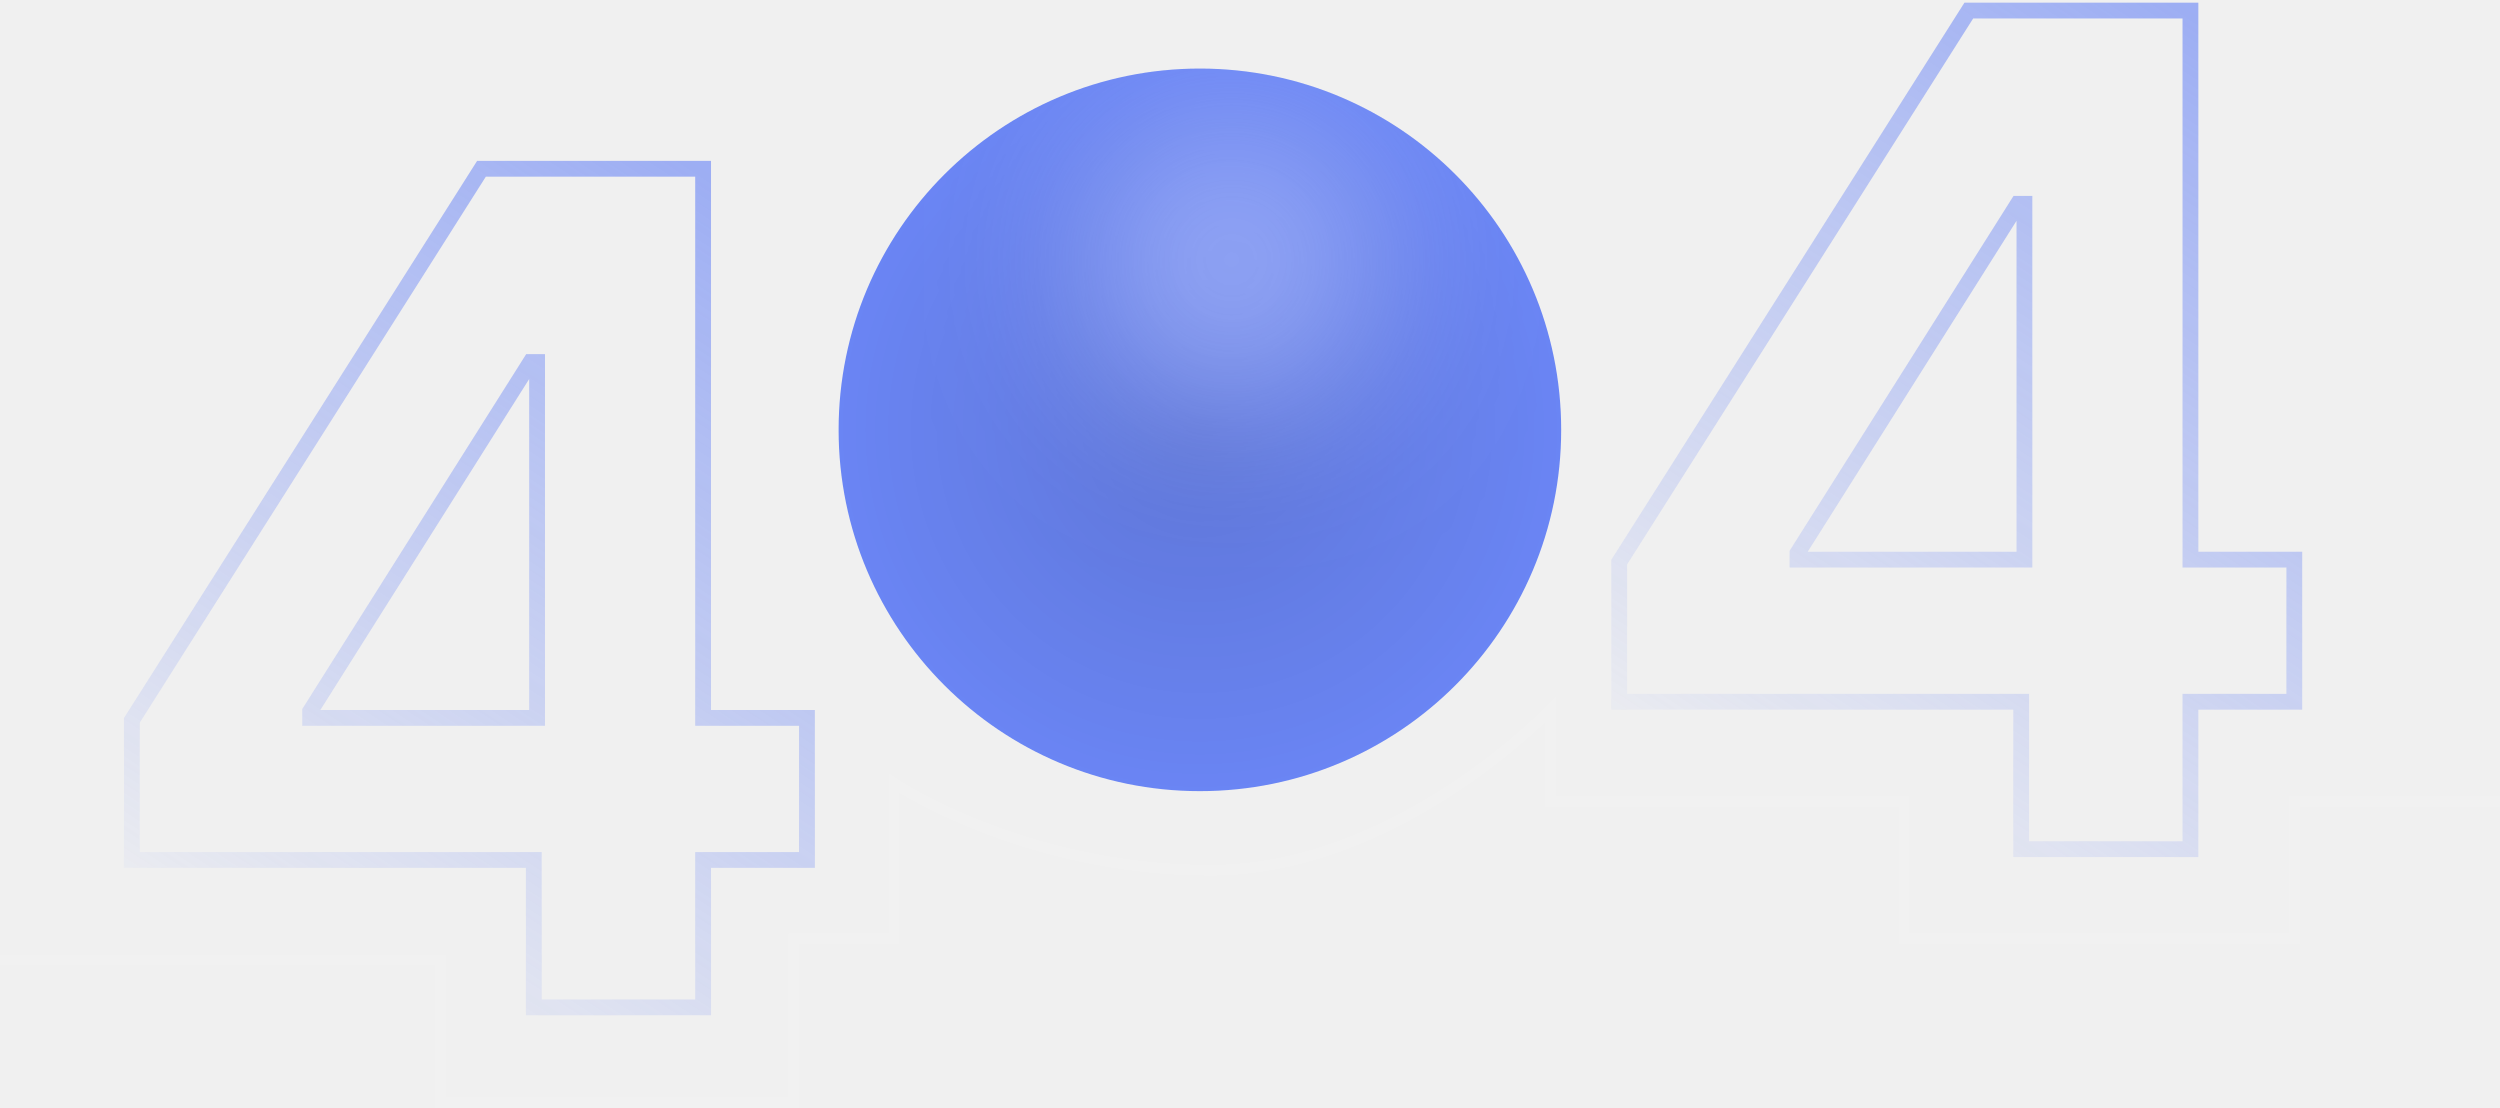
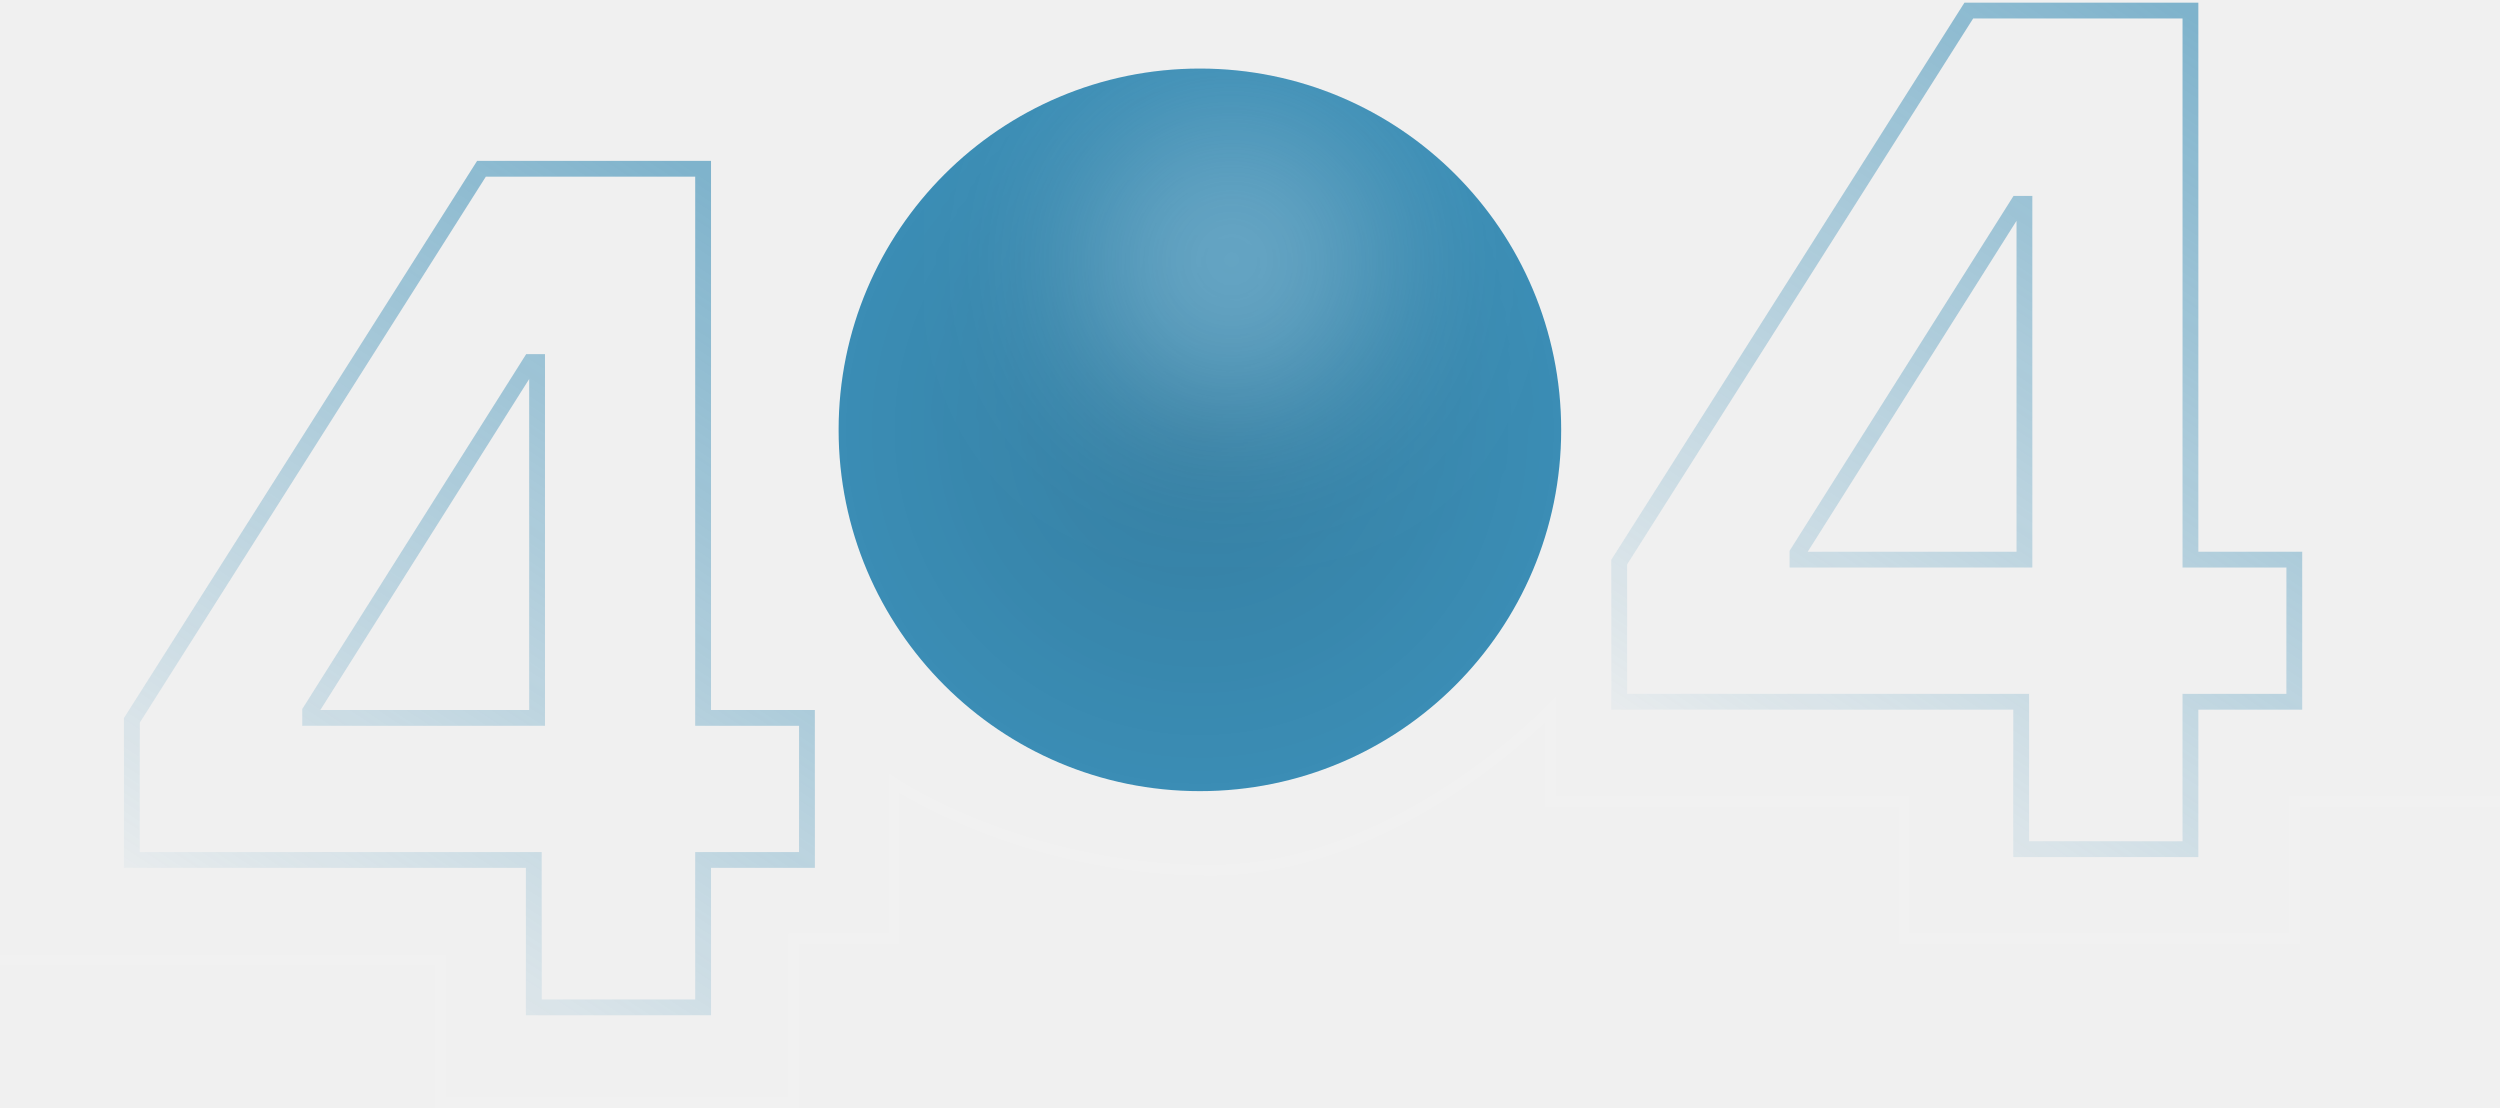
<svg xmlns="http://www.w3.org/2000/svg" xmlns:xlink="http://www.w3.org/1999/xlink" fill="none" height="210" viewBox="0 0 474 210" width="474">
  <filter id="a" color-interpolation-filters="sRGB" filterUnits="userSpaceOnUse" height="116.412" width="116.412" x="175.337" y="-8.941">
    <feFlood flood-opacity="0" result="BackgroundImageFix" />
    <feBlend in="SourceGraphic" in2="BackgroundImageFix" mode="normal" result="shape" />
    <feGaussianBlur result="effect1_foregroundBlur_116:1137" stdDeviation="15" />
  </filter>
  <linearGradient id="b">
-     <stop offset="0" stop-color="#4a6cf7" stop-opacity="0" />
-     <stop offset="1" stop-color="#4a6cf7" />
+     <stop offset="0" stop-color="#0E76A8" stop-opacity="0" />
+     <stop offset="1" stop-color="#0E76A8" />
  </linearGradient>
  <linearGradient id="c" gradientUnits="userSpaceOnUse" x1="25" x2="126.155" xlink:href="#b" y1="183" y2="27.084" />
  <linearGradient id="d" gradientUnits="userSpaceOnUse" x1="307" x2="408.155" xlink:href="#b" y1="153" y2="-2.916" />
  <radialGradient id="e" cx="0" cy="0" gradientTransform="matrix(0 73.5368 -73.5368 0 227.5 81.5)" gradientUnits="userSpaceOnUse" r="1">
    <stop offset="0" stop-opacity=".47" />
    <stop offset="1" stop-opacity="0" />
  </radialGradient>
  <mask id="f" height="137" maskUnits="userSpaceOnUse" width="137" x="159" y="13">
-     <circle cx="227.5" cy="81.5" fill="#4a6cf7" opacity=".8" r="68.5" />
+     <circle cx="227.5" cy="81.5" fill="#0E76A8" opacity=".8" r="68.5" />
  </mask>
  <path d="m25 163.051h76.211v27.949h32.097v-27.949h19.692v-26.94h-19.692v-104.111h-42.021l-66.287 104.577zm76.831-26.94h-43.029v-1.242l41.788-66.225h1.24z" opacity=".5" stroke="url(#c)" stroke-width="3" />
  <path d="m307 133.051h76.211v27.949h32.097v-27.949h19.692v-26.94h-19.692v-104.111h-42.021l-66.287 104.577zm76.831-26.94h-43.028v-1.242l41.788-66.225h1.24z" opacity=".5" stroke="url(#d)" stroke-width="3" />
-   <circle cx="227.5" cy="81.5" fill="#4a6cf7" opacity=".8" r="68.5" />
+   <circle cx="227.5" cy="81.5" fill="#0E76A8" opacity=".8" r="68.5" />
  <g mask="url(#f)">
    <circle cx="227.5" cy="81.5" fill="url(#e)" opacity=".8" r="68.5" />
    <g filter="url(#a)" opacity=".8">
      <circle cx="233.543" cy="49.264" fill="#fff" r="28.206" />
    </g>
  </g>
  <path d="m0 182h83.5v27h67v-31h19v-29.5s24.5 16.5 60 16.5 64.5-30.5 64.5-30.5v17.5h12.5 54.5v26h74v-26h39" stroke="#fff" stroke-opacity=".08" stroke-width="2" />
</svg>
